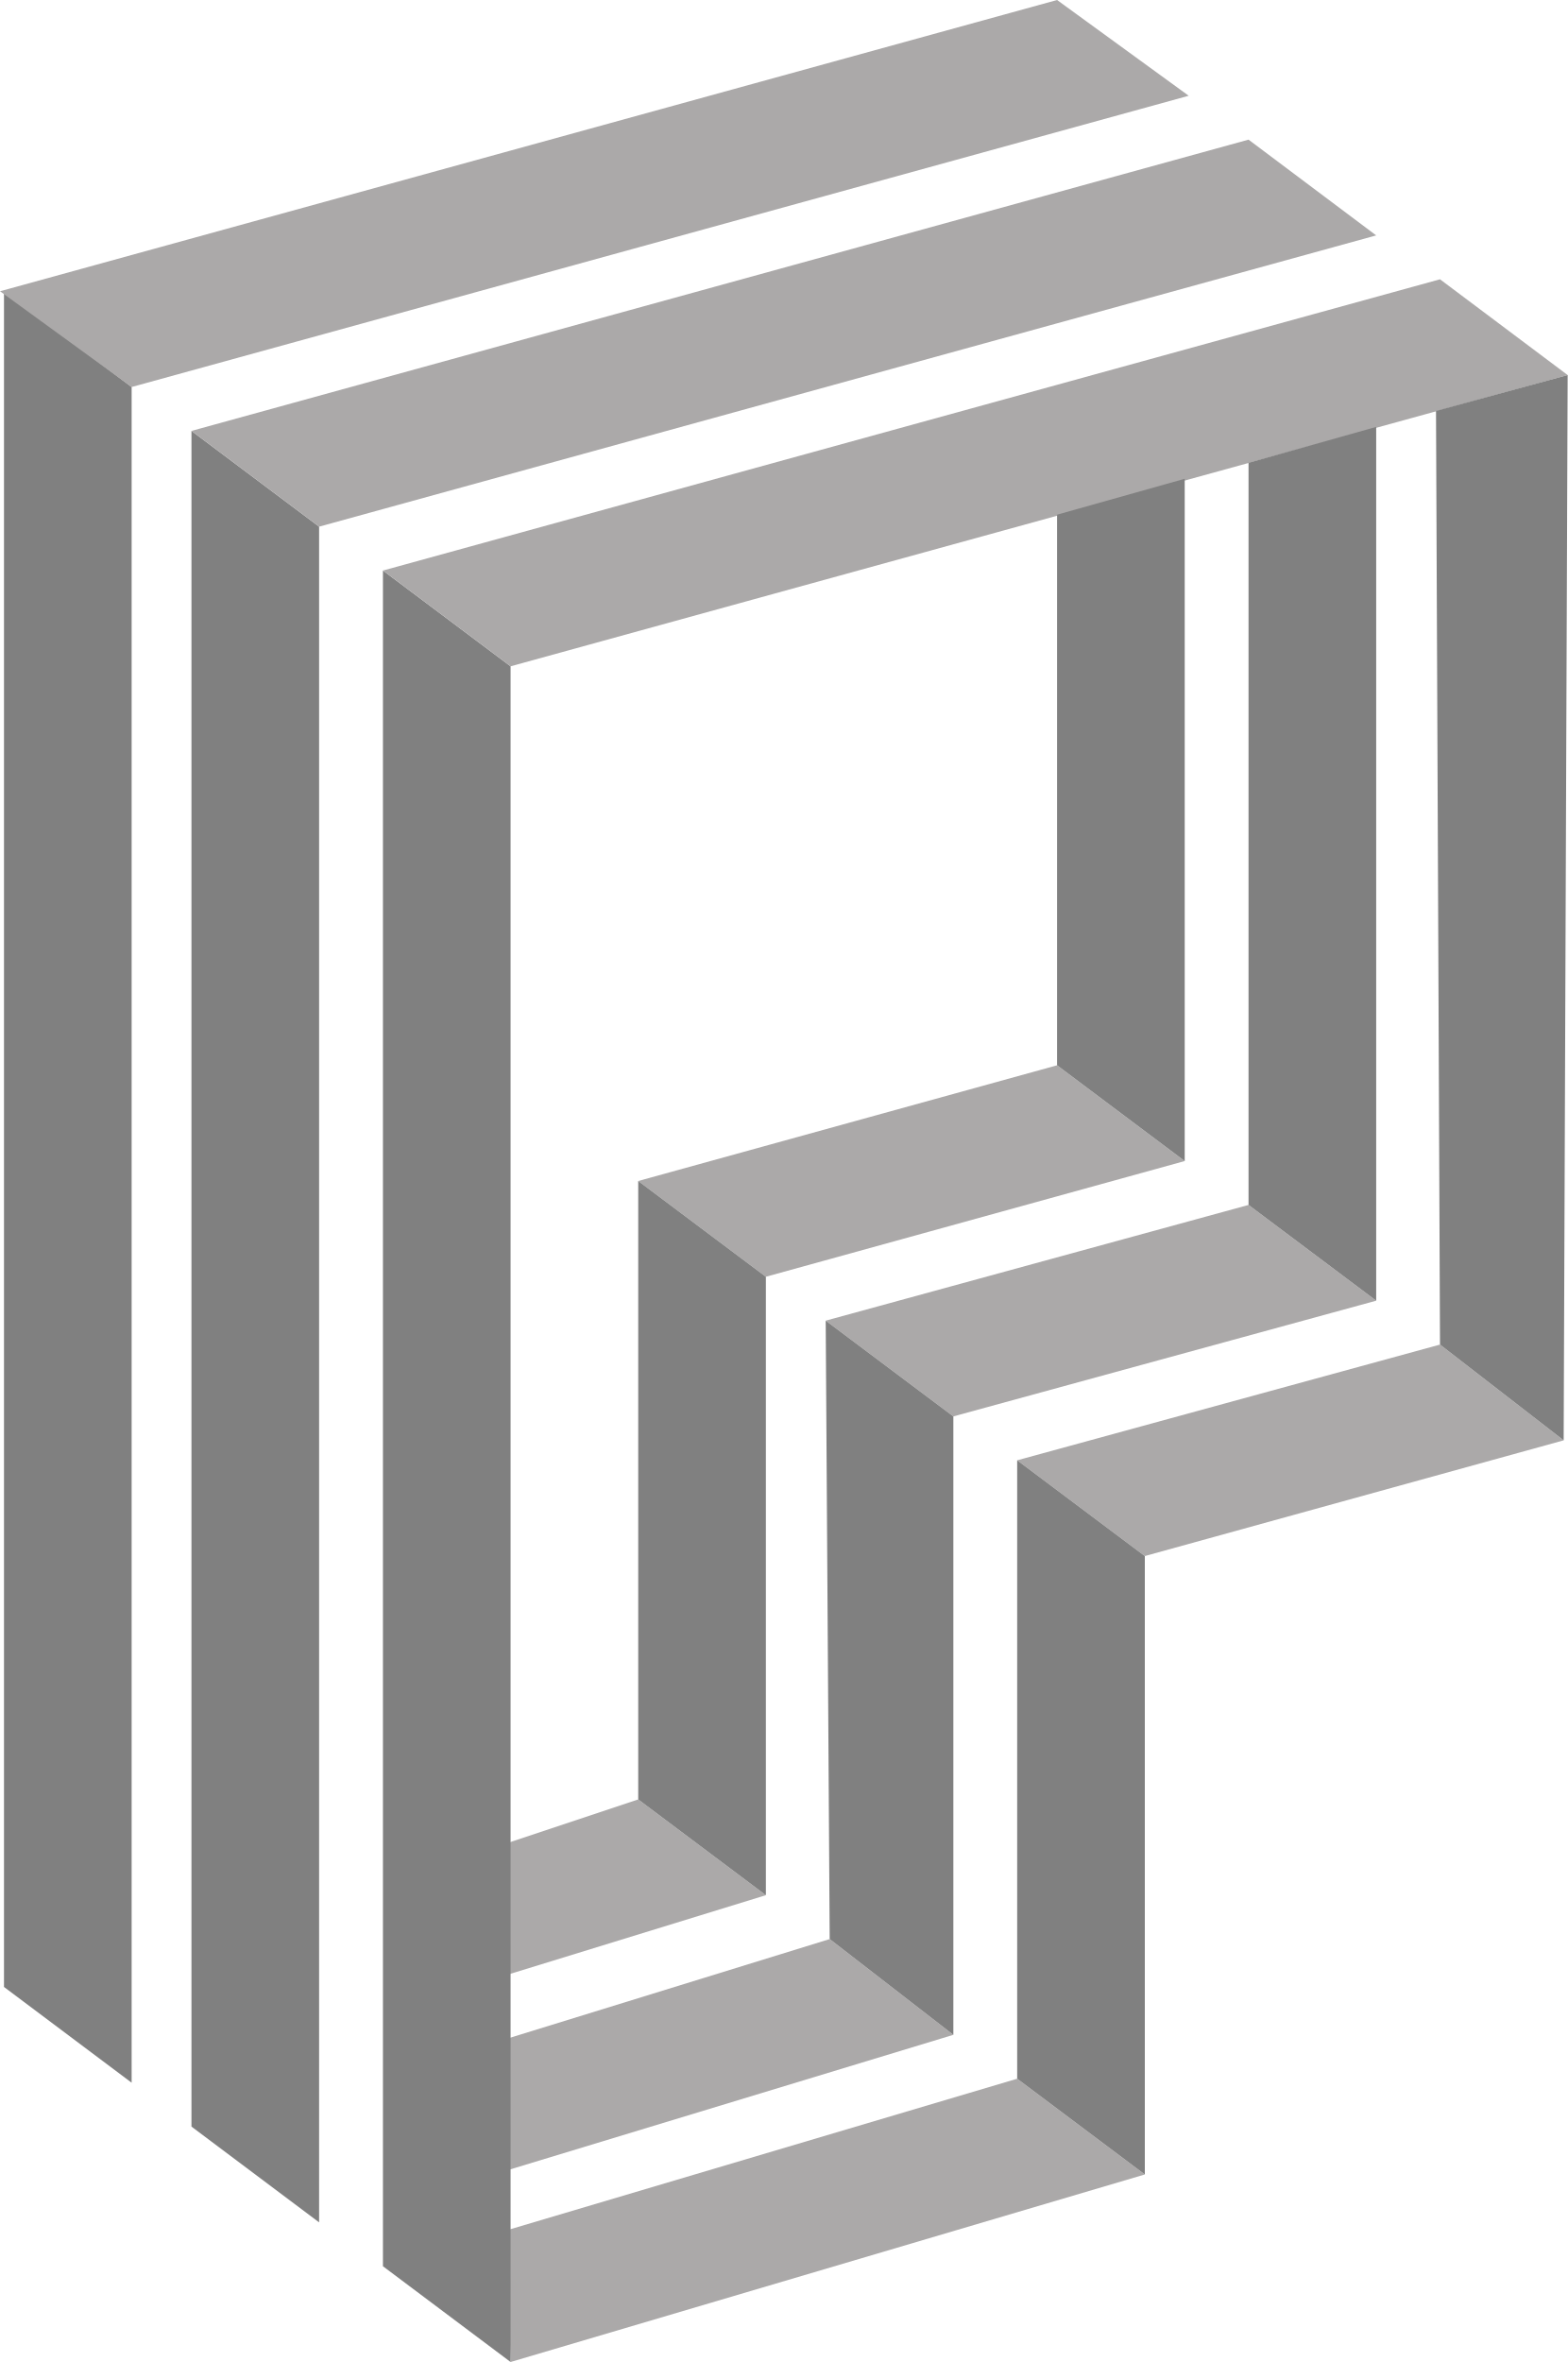
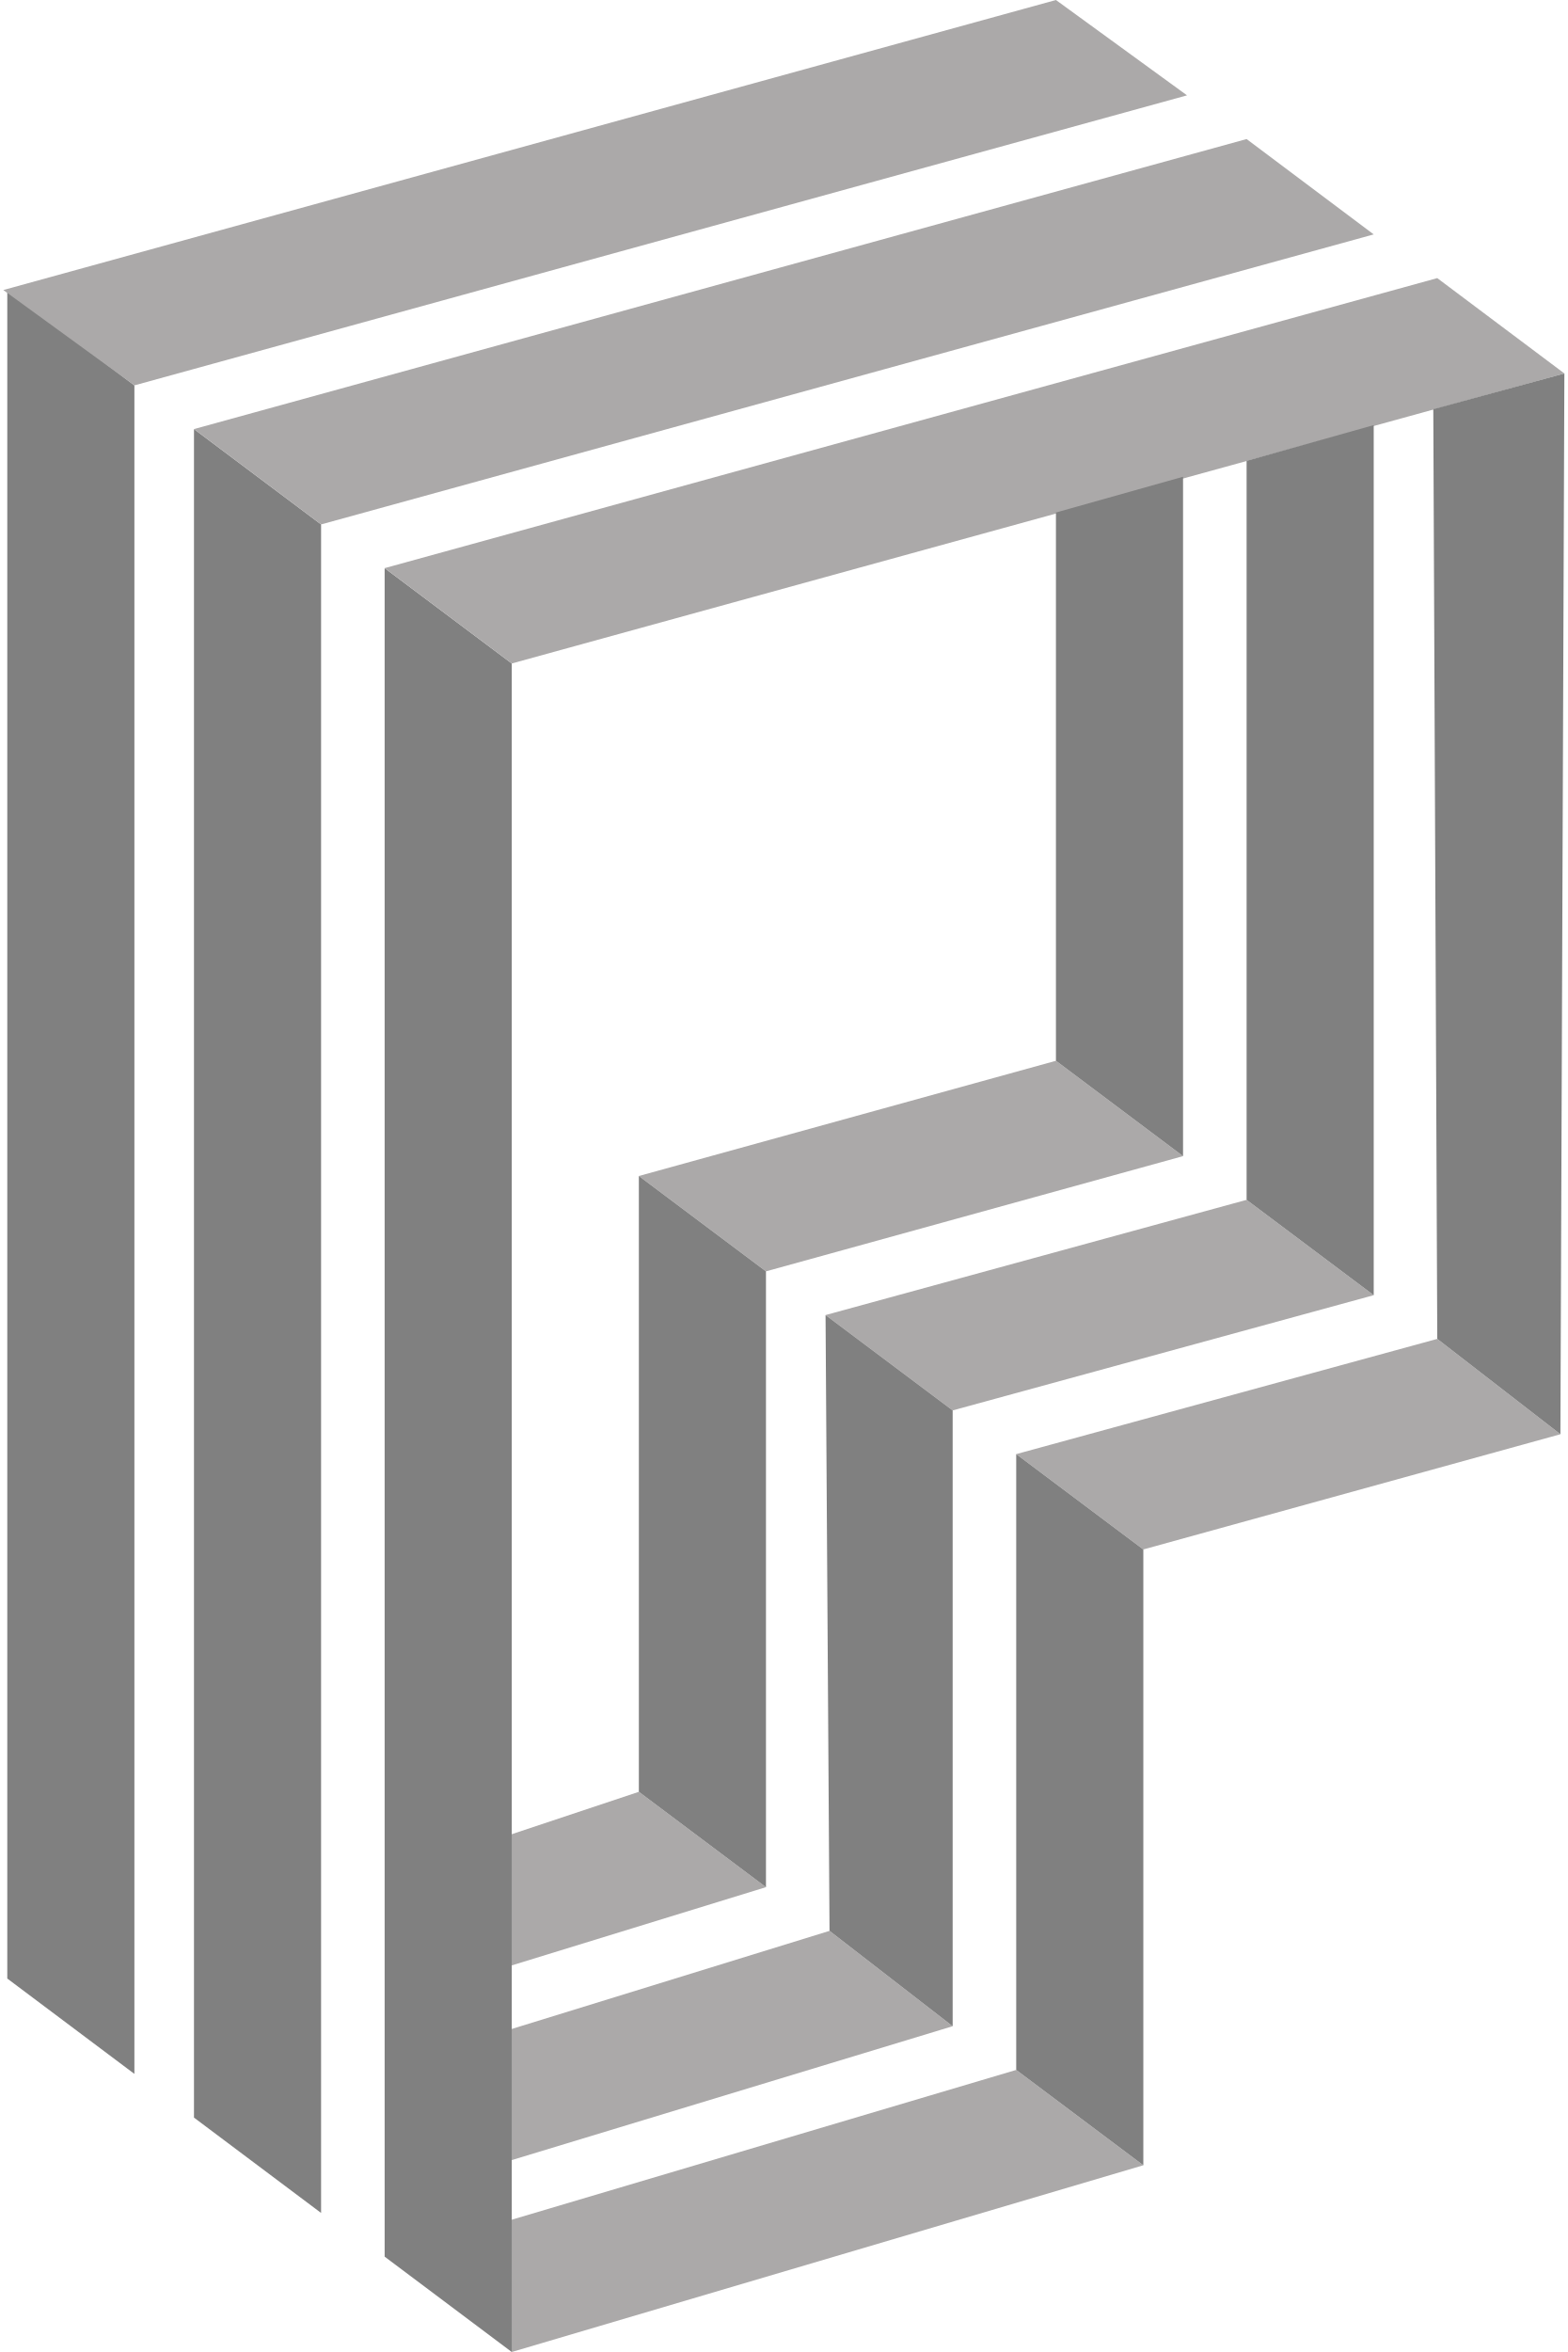
- <svg xmlns="http://www.w3.org/2000/svg" id="Layer_1" data-name="Layer 1" height="60px" viewBox="0 0 39.3 59.2">
+ <svg xmlns="http://www.w3.org/2000/svg" id="Layer_1" data-name="Layer 1" height="60px" width="40px" viewBox="0 0 39.3 59.2">
  <defs>
    <style>.cls-1{fill:#aba9a9;}.cls-2{fill:gray;}</style>
  </defs>
  <polygon class="cls-1" points="12.7 49.5 19.2 47.5 16 45.1 12.7 46.2 12.7 49.5" />
  <polygon class="cls-1" points="25.5 52.1 12.7 55.9 12.8 59.2 28.7 54.5 25.5 52.1" />
  <polygon class="cls-1" points="12.7 54.4 23.9 51 20.8 48.6 12.7 51.1 12.7 54.4" />
  <polygon class="cls-1" points="29.7 29.1 19.2 32 16 29.6 26.5 26.7 29.7 29.1" />
  <polygon class="cls-2" points="19.2 47.5 19.2 32 16 29.6 16 45.1 19.2 47.5" />
  <polygon class="cls-2" points="3.3 52.2 3.3 9.7 0.1 7.3 0.1 49.8 3.3 52.2" />
  <polygon class="cls-1" points="29.8 2.4 3.3 9.7 0 7.3 26.5 0 29.8 2.4" />
  <polygon class="cls-1" points="34.5 32.6 23.9 35.5 20.7 33.1 31.3 30.2 34.5 32.6" />
  <polygon class="cls-2" points="23.9 51 23.9 35.5 20.7 33.1 20.8 48.6 23.9 51" />
  <polygon class="cls-2" points="8 55.7 8 13.2 4.8 10.8 4.8 53.3 8 55.7" />
  <polygon class="cls-1" points="34.5 5.9 8 13.2 4.8 10.8 31.3 3.5 34.5 5.9" />
  <polygon class="cls-1" points="39.2 36.1 28.7 39 25.5 36.6 36.1 33.7 39.2 36.1" />
  <polygon class="cls-2" points="28.7 54.5 28.7 39 25.5 36.6 25.5 52.1 28.7 54.5" />
  <polygon class="cls-2" points="12.8 59.2 12.8 16.7 9.6 14.3 9.6 56.8 12.8 59.2" />
  <polygon class="cls-1" points="39.3 9.4 12.8 16.7 9.6 14.3 36.1 7 39.3 9.4" />
  <polygon class="cls-2" points="29.7 29.1 29.7 12 26.5 12.9 26.5 26.7 29.7 29.1" />
  <polygon class="cls-2" points="34.5 32.6 34.5 10.7 31.3 11.6 31.3 30.2 34.5 32.6" />
  <polygon class="cls-2" points="39.2 36.1 39.3 9.4 36 10.3 36.1 33.7 39.2 36.1" />
</svg>
